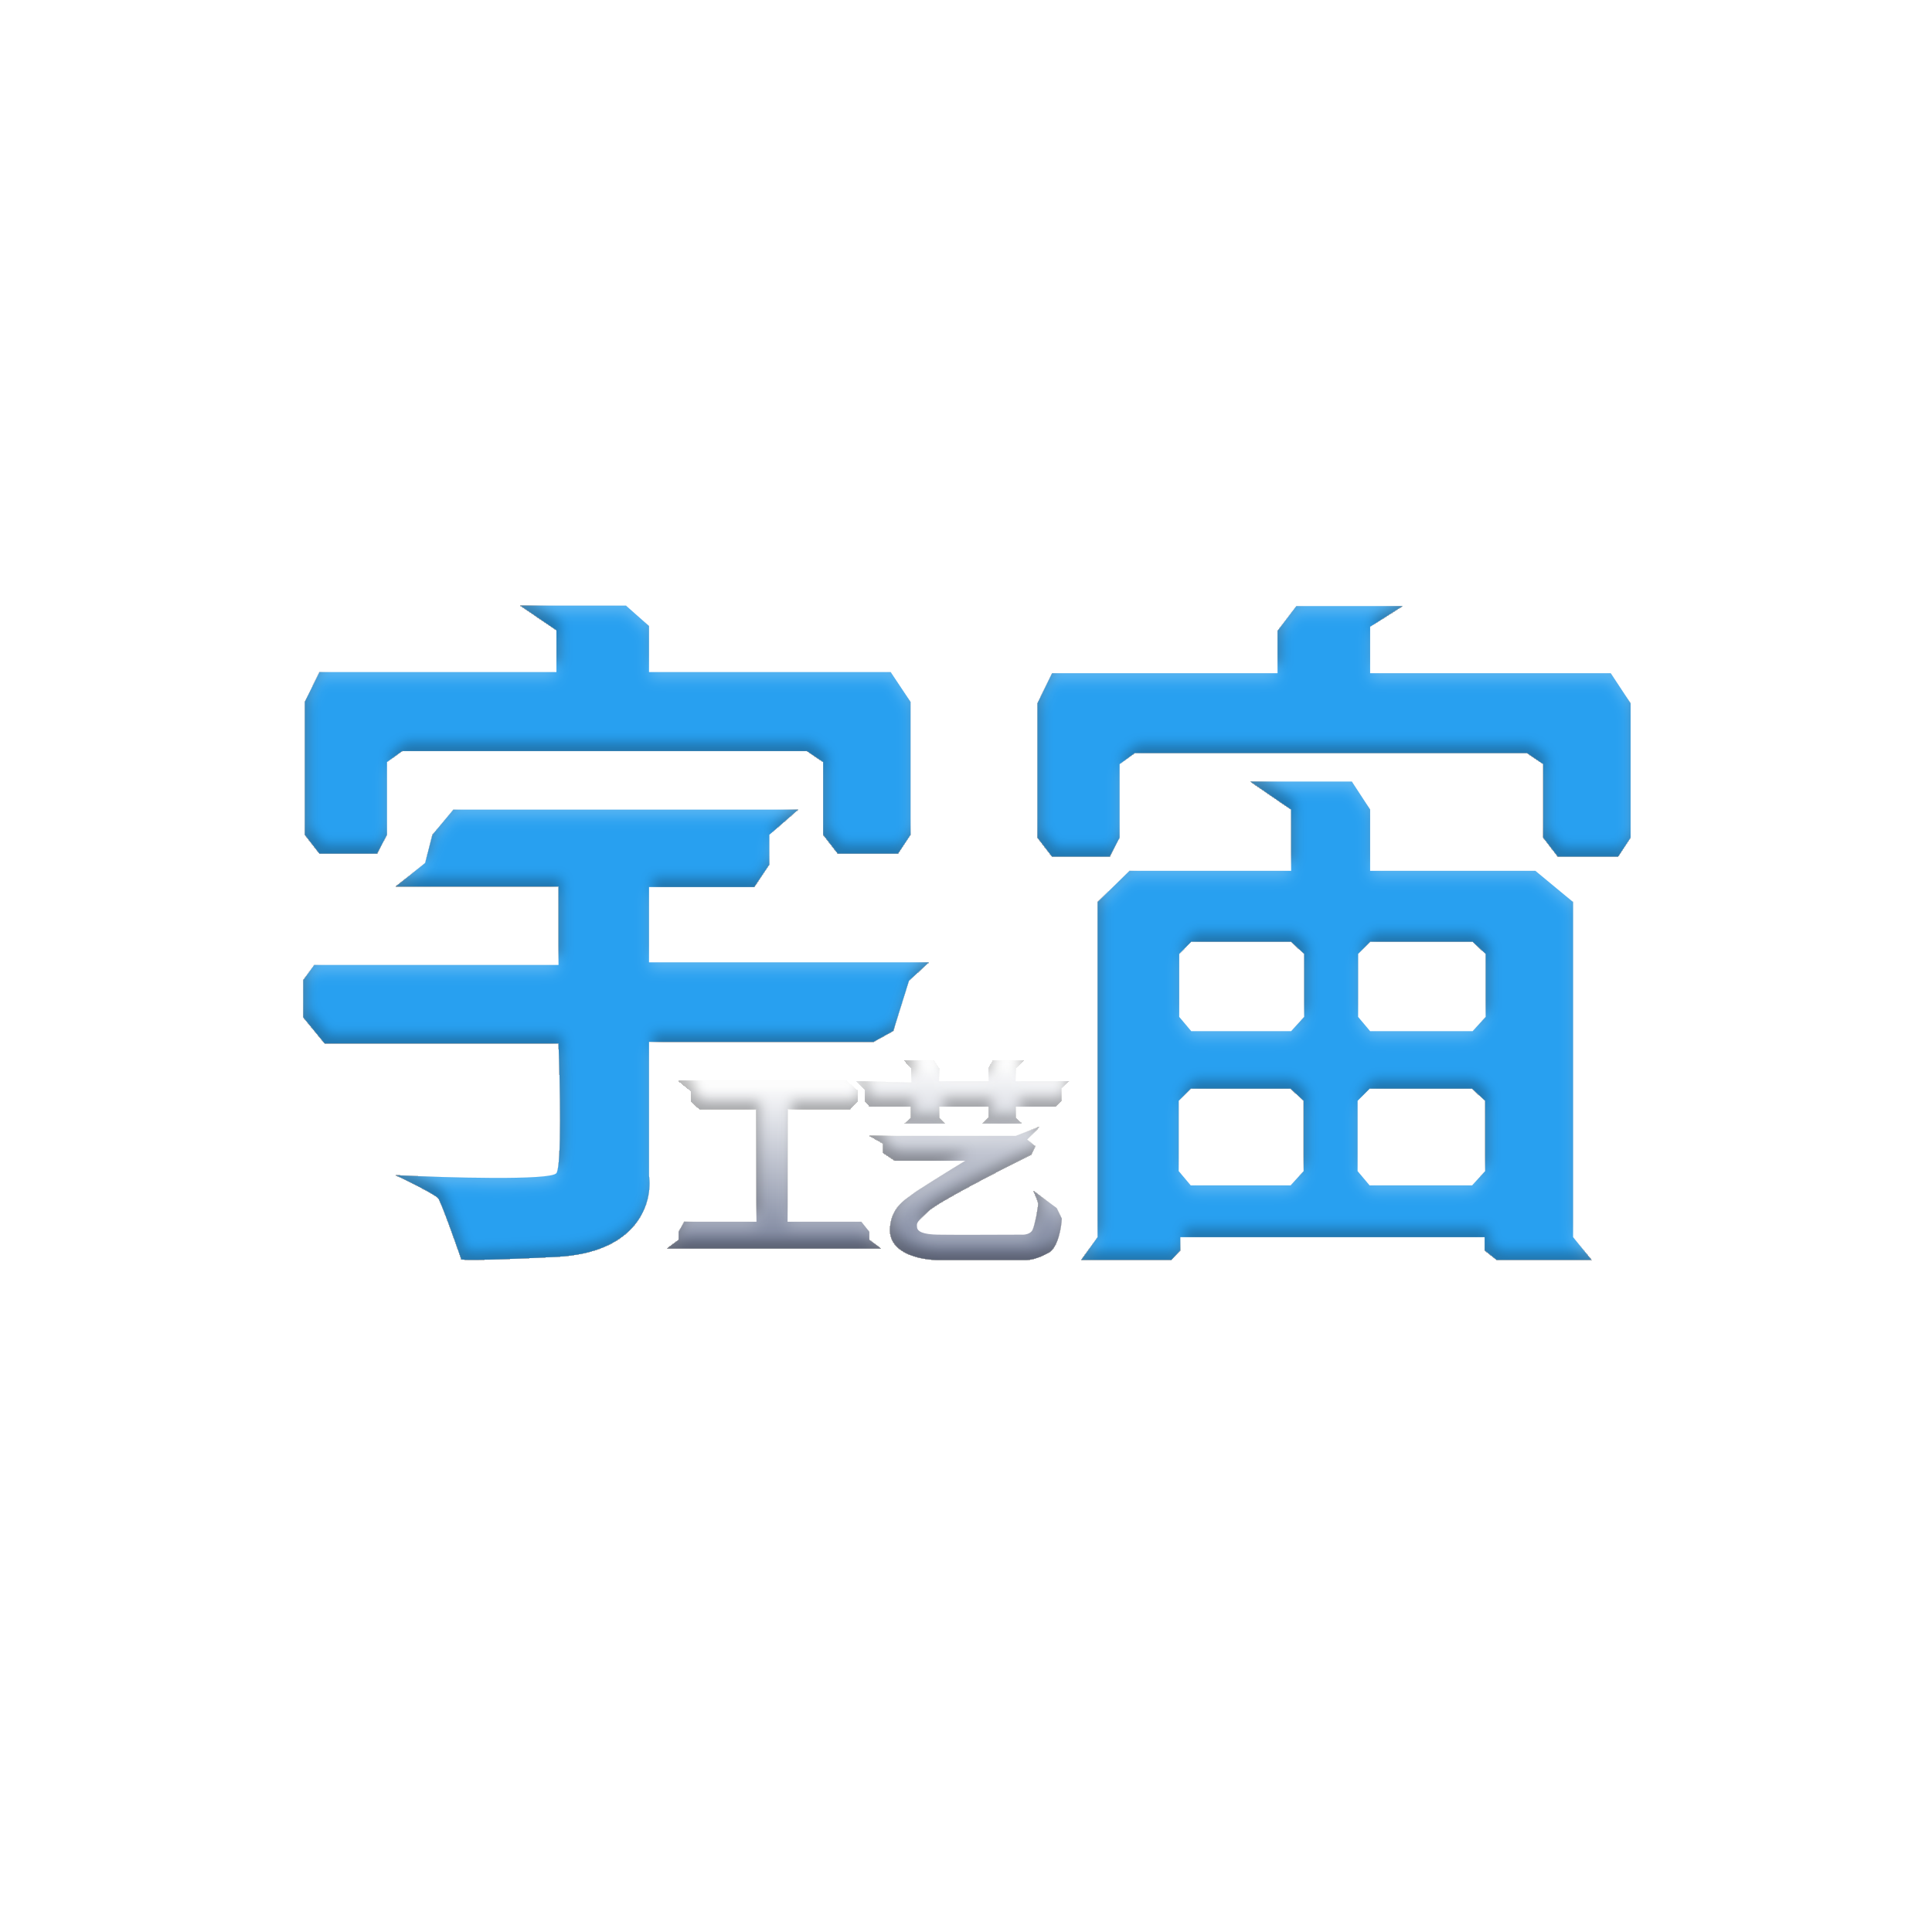
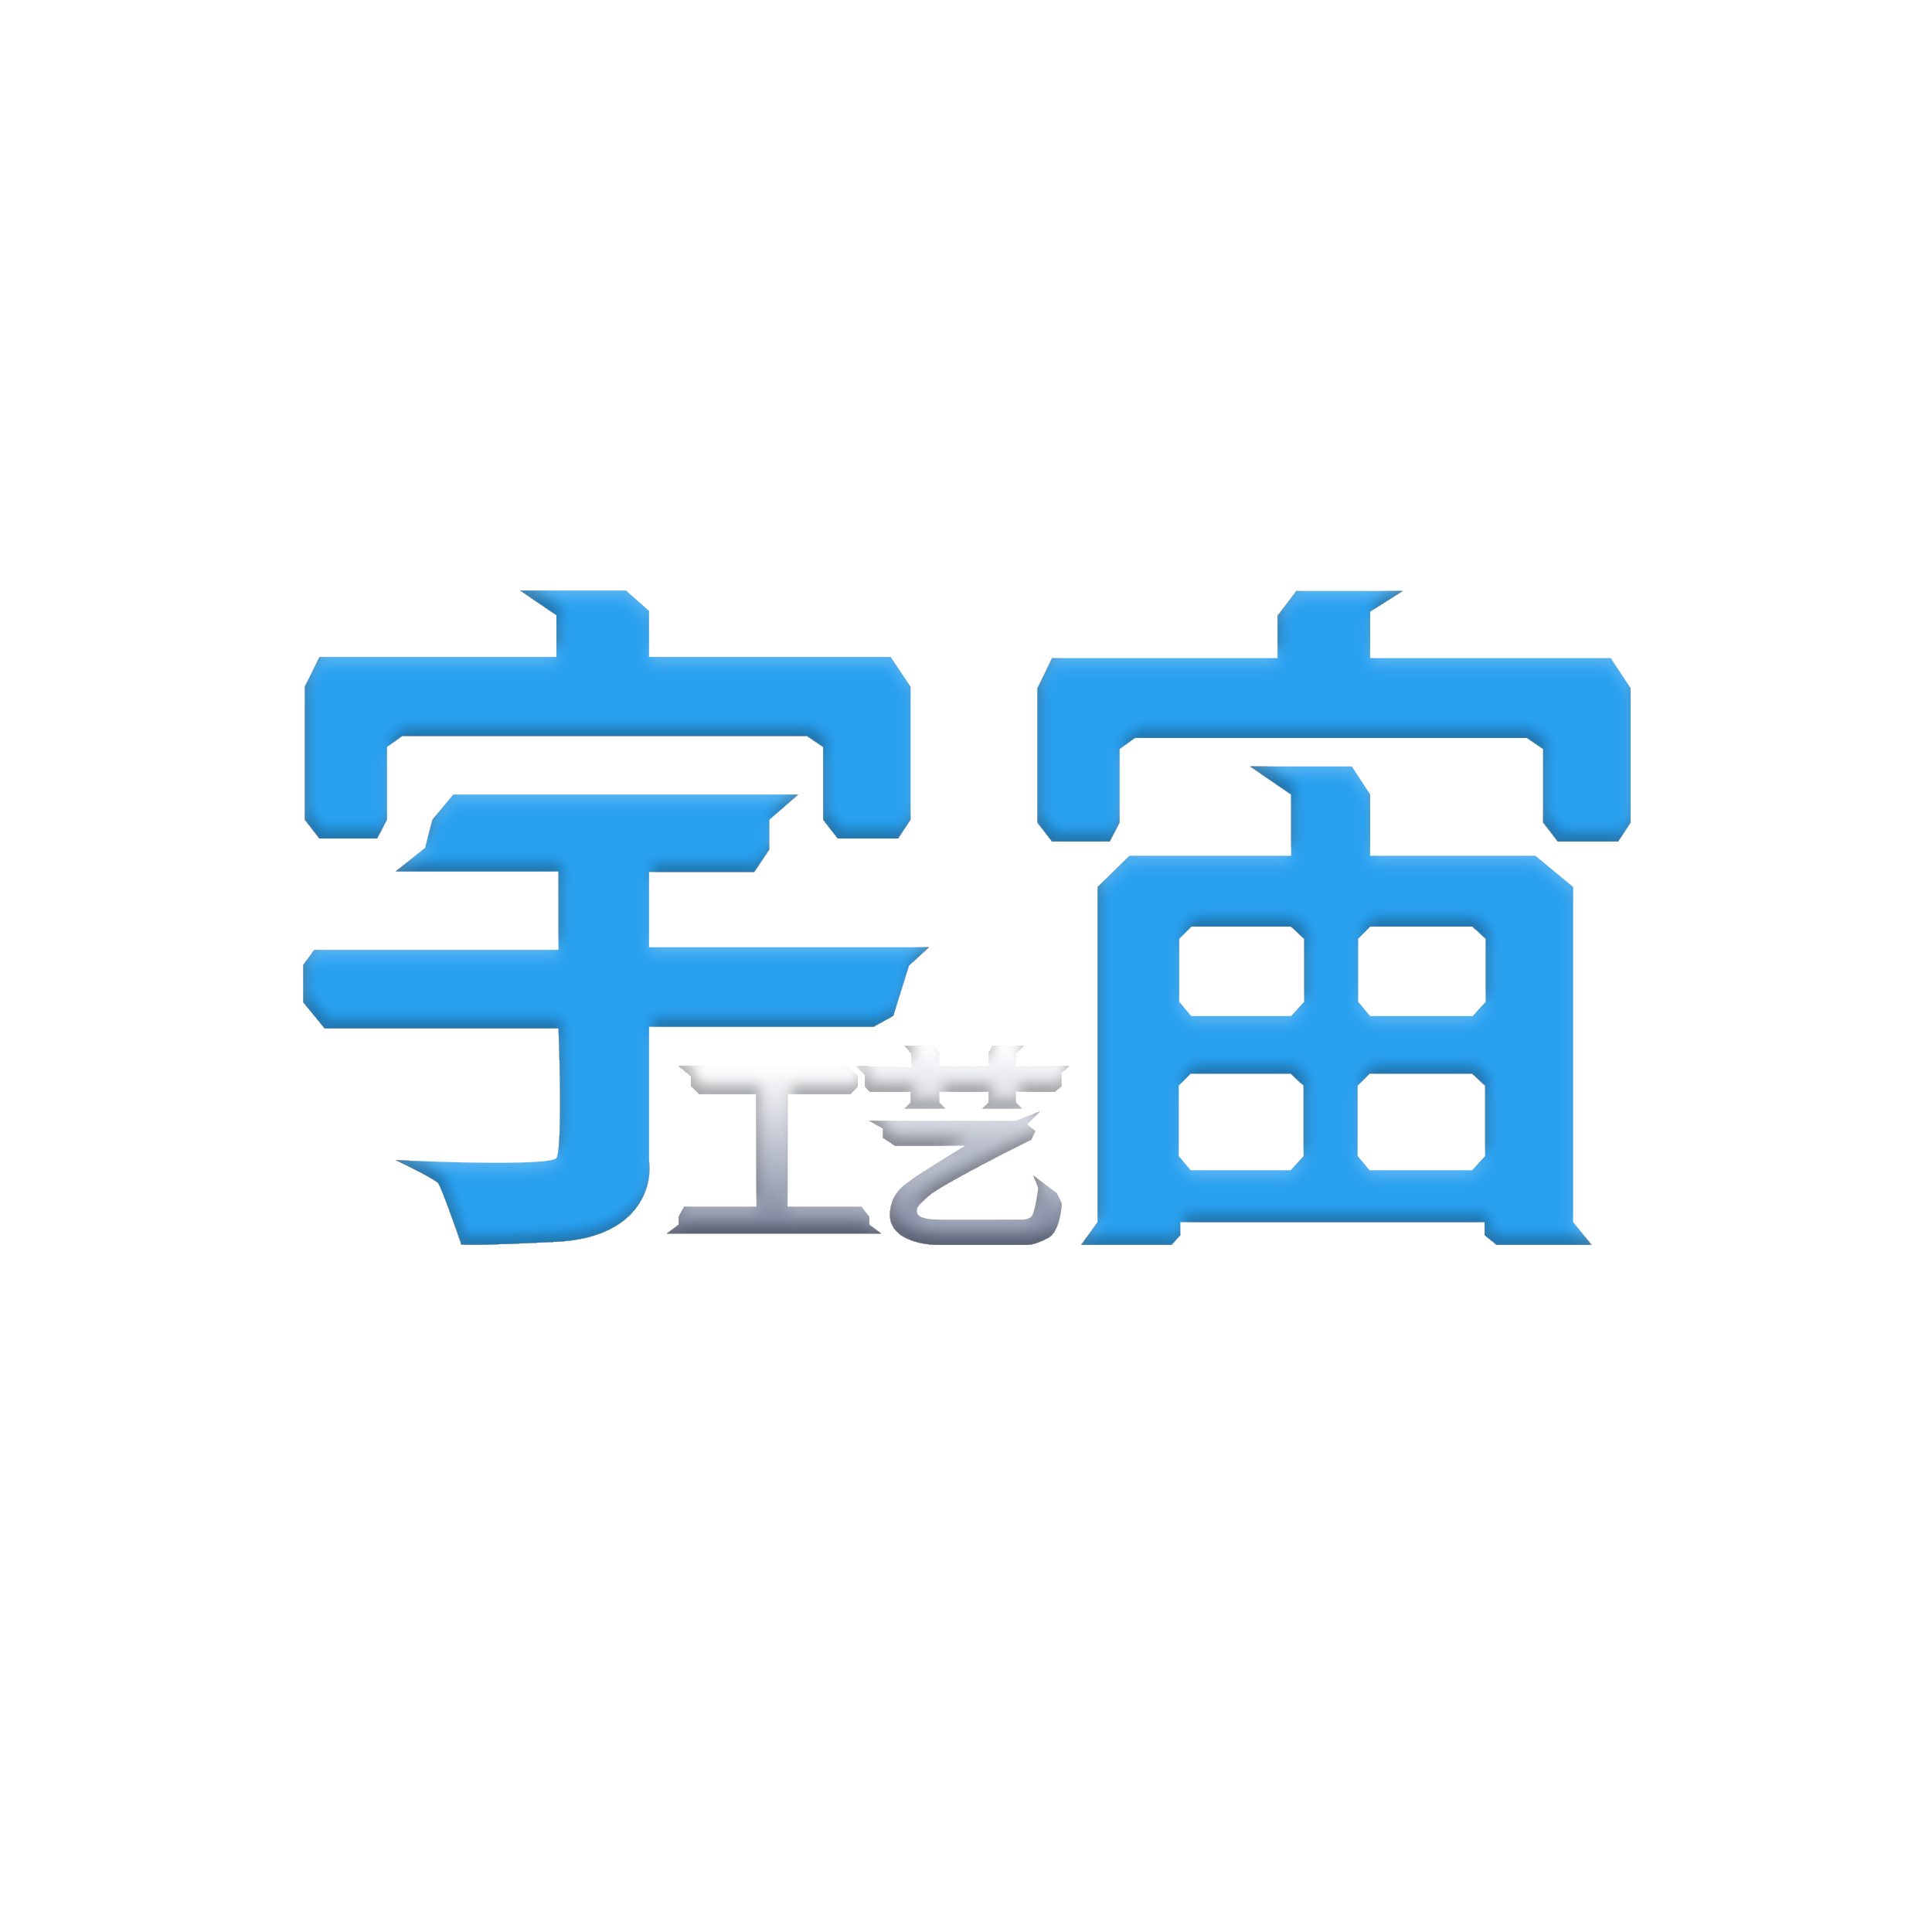
<svg xmlns="http://www.w3.org/2000/svg" width="1024" height="1024" viewBox="0 0 1024 1024" fill="none">
  <g filter="url(#filter0_ii_468_1236)">
-     <path d="M331.791 321H275.792L294.921 334.03V356.208H169.338L161.575 372.009V442.424L169.338 452.405H199.832L205.1 442.424V403.89L213.139 398.068H427.711L436.305 403.89V442.424L444.068 452.405H475.948L482.602 442.424V372.009L472.067 356.208H343.989V331.812L331.791 321Z" fill="#28A0F0" />
-     <path d="M240.307 429.118L229.218 442.424L225.337 457.395L209.813 469.87H296.029V511.453H166.565L160.744 519.493V539.176L172.11 553.037H296.029C296.861 574.291 297.804 617.797 294.921 621.789C292.037 625.781 236.981 624.191 209.813 622.898C216.651 626.132 230.715 633.1 232.268 635.096C233.82 637.092 241.047 657.366 244.466 667.254C242.987 667.808 251.008 668.363 294.921 666.145C338.833 663.927 345.93 636.574 343.989 623.175V552.205H462.919L473.453 546.384L481.77 519.77L492.305 510.067H343.989V470.147H399.712L407.751 458.226V442.424L422.998 429.118H240.307Z" fill="#28A0F0" />
-     <path d="M743.384 321.233H687.106L677.125 334.399V356.809H557.639L549.876 372.777V443.929L557.639 454.013H588.134L593.402 443.929V404.991L601.441 399.109H809.365L817.959 404.991V443.929L825.721 454.013H857.603L864.256 443.929V372.777L853.722 356.809H726.195V332.158L743.384 321.233Z" fill="#28A0F0" />
-     <path fill-rule="evenodd" clip-rule="evenodd" d="M716.492 414.235H662.709L684.333 429.082V461.577H598.669L581.758 478.104V655.705L573.164 667.75H620.847L625.56 662.708V655.705H786.909V662.708L793.285 667.75H843.464L833.761 655.705V478.104L813.8 461.577H726.195V429.082L716.492 414.235ZM625.006 505.557L631.382 499.114L684.333 499.114L691.264 505.557V538.976L684.333 546.539L631.382 546.539L625.006 538.976V505.557ZM726.195 499.114L719.819 505.557V538.976L726.195 546.539L780.533 546.539L787.463 538.976V505.557L780.533 499.114L726.195 499.114ZM719.542 583.432L725.918 576.989L780.255 576.989L787.186 583.432V620.714L780.255 628.278L725.918 628.278L719.542 620.714V583.432ZM631.105 576.989L624.729 583.432V620.714L631.105 628.278L684.056 628.278L690.987 620.714V583.432L684.056 576.989L631.105 576.989Z" fill="#28A0F0" />
-     <path d="M448.576 572.91H359.693L366.238 578.223V583.536L370.711 587.804H400.946V647.556H362.676L359.693 652.869V657.137L353.563 661.754H466.885L460.755 657.137V652.869L456.53 647.556H417.431V587.804H450.566L454.625 583.536V578.223L448.576 572.91Z" fill="url(#paint0_linear_468_1236)" />
-     <path d="M494.922 562.258H479.593L483.077 566.264V573.755L453.812 573.058L458.428 577.5V583.597L461.128 586.558H482.903V592.394L479.593 595.529H500.758L497.709 592.394V586.558H524.013V592.394L520.79 595.529H541.519L538.297 592.394V586.558H559.2L562.423 583.597V576.716L566.516 573.058H538.297V566.264L542.39 562.258H526.277L524.013 566.264V573.058H497.709V566.264L494.922 562.258Z" fill="url(#paint1_linear_468_1236)" />
-     <path d="M538.297 602.061H460.93L468.072 606.068V611.033L474.367 615.213H511.645C503.225 620.352 485.846 631.082 483.686 632.894C480.986 635.159 472.757 639.014 471.754 650.401C470.535 664.249 487.606 667.704 497.012 667.82H543.174C545.961 667.82 549.445 667.385 555.716 663.988C560.733 661.271 562.51 650.778 562.771 645.872L560.071 640.297L547.79 631.239C548.545 632.894 550.09 636.517 550.229 637.772C550.403 639.339 548.661 649.007 547.268 651.881C546.153 654.181 542.855 654.523 541.345 654.407C529.18 654.465 503.283 654.547 497.012 654.407C489.174 654.233 486.212 652.752 486.038 650.401C485.864 648.049 485.603 647.962 492.135 641.865C497.361 636.988 530.603 619.858 546.571 611.904L548.661 607.549L544.394 603.978L550.839 597.271L538.297 602.061Z" fill="url(#paint2_linear_468_1236)" />
+     <path d="M331.791 313H275.792L294.921 326.03V348.208H169.338L161.575 364.009V434.424L169.338 444.405H199.832L205.1 434.424V395.89L213.139 390.068H427.711L436.305 395.89V434.424L444.068 444.405H475.948L482.602 434.424V364.009L472.067 348.208H343.989V323.812L331.791 313Z" fill="#28A0F0" />
+     <path d="M240.307 421.118L229.218 434.424L225.337 449.395L209.813 461.87H296.029V503.453H166.565L160.744 511.493V531.176L172.11 545.037H296.029C296.861 566.291 297.804 609.797 294.921 613.789C292.037 617.781 236.981 616.191 209.813 614.898C216.651 618.132 230.715 625.1 232.268 627.096C233.82 629.092 241.047 649.366 244.466 659.254C242.987 659.808 251.008 660.363 294.921 658.145C338.833 655.927 345.93 628.574 343.989 615.175V544.205H462.919L473.453 538.384L481.77 511.77L492.305 502.067H343.989V462.147H399.712L407.751 450.226V434.424L422.998 421.118H240.307Z" fill="#28A0F0" />
+     <path d="M743.384 313.233H687.106L677.125 326.399V348.809H557.639L549.876 364.777V435.929L557.639 446.013H588.134L593.402 435.929V396.991L601.441 391.109H809.365L817.959 396.991V435.929L825.721 446.013H857.603L864.256 435.929V364.777L853.722 348.809H726.195V324.158L743.384 313.233Z" fill="#28A0F0" />
+     <path fill-rule="evenodd" clip-rule="evenodd" d="M716.492 406.235H662.709L684.333 421.082V453.577H598.669L581.758 470.104V647.705L573.164 659.75H620.847L625.56 654.708V647.705H786.909V654.708L793.285 659.75H843.464L833.761 647.705V470.104L813.8 453.577H726.195V421.082L716.492 406.235ZM625.006 497.557L631.382 491.114L684.333 491.114L691.264 497.557V530.976L684.333 538.539L631.382 538.539L625.006 530.976V497.557ZM726.195 491.114L719.819 497.557V530.976L726.195 538.539L780.533 538.539L787.463 530.976V497.557L780.533 491.114L726.195 491.114ZM719.542 575.432L725.918 568.989L780.255 568.989L787.186 575.432V612.714L780.255 620.278L725.918 620.278L719.542 612.714V575.432ZM631.105 568.989L624.729 575.432V612.714L631.105 620.278L684.056 620.278L690.987 612.714V575.432L684.056 568.989L631.105 568.989Z" fill="#28A0F0" />
+     <path d="M448.576 564.91H359.693L366.238 570.223V575.536L370.711 579.804H400.946V639.556H362.676L359.693 644.869V649.137L353.563 653.754H466.885L460.755 649.137V644.869L456.53 639.556H417.431V579.804H450.566L454.625 575.536V570.223L448.576 564.91Z" fill="url(#paint0_linear_468_1236)" />
+     <path d="M494.922 554.258H479.593L483.077 558.264V565.755L453.812 565.058L458.428 569.5V575.597L461.128 578.558H482.903V584.394L479.593 587.529H500.758L497.709 584.394V578.558H524.013V584.394L520.79 587.529H541.519L538.297 584.394V578.558H559.2L562.423 575.597V568.716L566.516 565.058H538.297V558.264L542.39 554.258H526.277L524.013 558.264V565.058H497.709V558.264L494.922 554.258Z" fill="url(#paint1_linear_468_1236)" />
+     <path d="M538.297 594.061H460.93L468.072 598.068V603.033L474.367 607.213H511.645C503.225 612.352 485.846 623.082 483.686 624.894C480.986 627.159 472.757 631.014 471.754 642.401C470.535 656.249 487.606 659.704 497.012 659.82H543.174C545.961 659.82 549.445 659.385 555.716 655.988C560.733 653.271 562.51 642.778 562.771 637.872L560.071 632.297L547.79 623.239C548.545 624.894 550.09 628.517 550.229 629.772C550.403 631.339 548.661 641.007 547.268 643.881C546.153 646.181 542.855 646.523 541.345 646.407C529.18 646.465 503.283 646.547 497.012 646.407C489.174 646.233 486.212 644.752 486.038 642.401C485.864 640.049 485.603 639.962 492.135 633.865C497.361 628.988 530.603 611.858 546.571 603.904L548.661 599.549L544.394 595.978L550.839 589.271L538.297 594.061Z" fill="url(#paint2_linear_468_1236)" />
  </g>
  <defs>
-     <filter id="filter0_ii_468_1236" x="160.744" y="316.343" width="705.375" height="355.203" filterUnits="userSpaceOnUse" color-interpolation-filters="sRGB">
+     <filter id="filter0_ii_468_1236" x="160.744" y="308.343" width="705.375" height="355.203" filterUnits="userSpaceOnUse" color-interpolation-filters="sRGB">
      <feFlood flood-opacity="0" result="BackgroundImageFix" />
      <feBlend mode="normal" in="SourceGraphic" in2="BackgroundImageFix" result="shape" />
      <feColorMatrix in="SourceAlpha" type="matrix" values="0 0 0 0 0 0 0 0 0 0 0 0 0 0 0 0 0 0 127 0" result="hardAlpha" />
      <feOffset dy="3.726" />
      <feGaussianBlur stdDeviation="3.726" />
      <feComposite in2="hardAlpha" operator="arithmetic" k2="-1" k3="1" />
      <feColorMatrix type="matrix" values="0 0 0 0 1 0 0 0 0 1 0 0 0 0 1 0 0 0 0.24 0" />
      <feBlend mode="normal" in2="shape" result="effect1_innerShadow_468_1236" />
      <feColorMatrix in="SourceAlpha" type="matrix" values="0 0 0 0 0 0 0 0 0 0 0 0 0 0 0 0 0 0 127 0" result="hardAlpha" />
      <feOffset dx="1.863" dy="-4.657" />
      <feGaussianBlur stdDeviation="3.074" />
      <feComposite in2="hardAlpha" operator="arithmetic" k2="-1" k3="1" />
      <feColorMatrix type="matrix" values="0 0 0 0 0 0 0 0 0 0 0 0 0 0 0 0 0 0 0.28 0" />
      <feBlend mode="normal" in2="effect1_innerShadow_468_1236" result="effect2_innerShadow_468_1236" />
    </filter>
-     <linearGradient id="paint0_linear_468_1236" x1="410.224" y1="572.91" x2="410.224" y2="661.754" gradientUnits="userSpaceOnUse">
+     <linearGradient id="paint0_linear_468_1236" x1="410.224" y1="564.91" x2="410.224" y2="653.754" gradientUnits="userSpaceOnUse">
      <stop stop-color="white" />
      <stop offset="1" stop-color="#79829B" />
    </linearGradient>
-     <linearGradient id="paint1_linear_468_1236" x1="510.164" y1="562.258" x2="510.164" y2="667.82" gradientUnits="userSpaceOnUse">
+     <linearGradient id="paint1_linear_468_1236" x1="510.164" y1="554.258" x2="510.164" y2="659.82" gradientUnits="userSpaceOnUse">
      <stop stop-color="white" />
      <stop offset="1" stop-color="#79829B" />
    </linearGradient>
-     <linearGradient id="paint2_linear_468_1236" x1="510.164" y1="562.258" x2="510.164" y2="667.82" gradientUnits="userSpaceOnUse">
+     <linearGradient id="paint2_linear_468_1236" x1="510.164" y1="554.258" x2="510.164" y2="659.82" gradientUnits="userSpaceOnUse">
      <stop stop-color="white" />
      <stop offset="1" stop-color="#79829B" />
    </linearGradient>
  </defs>
</svg>
